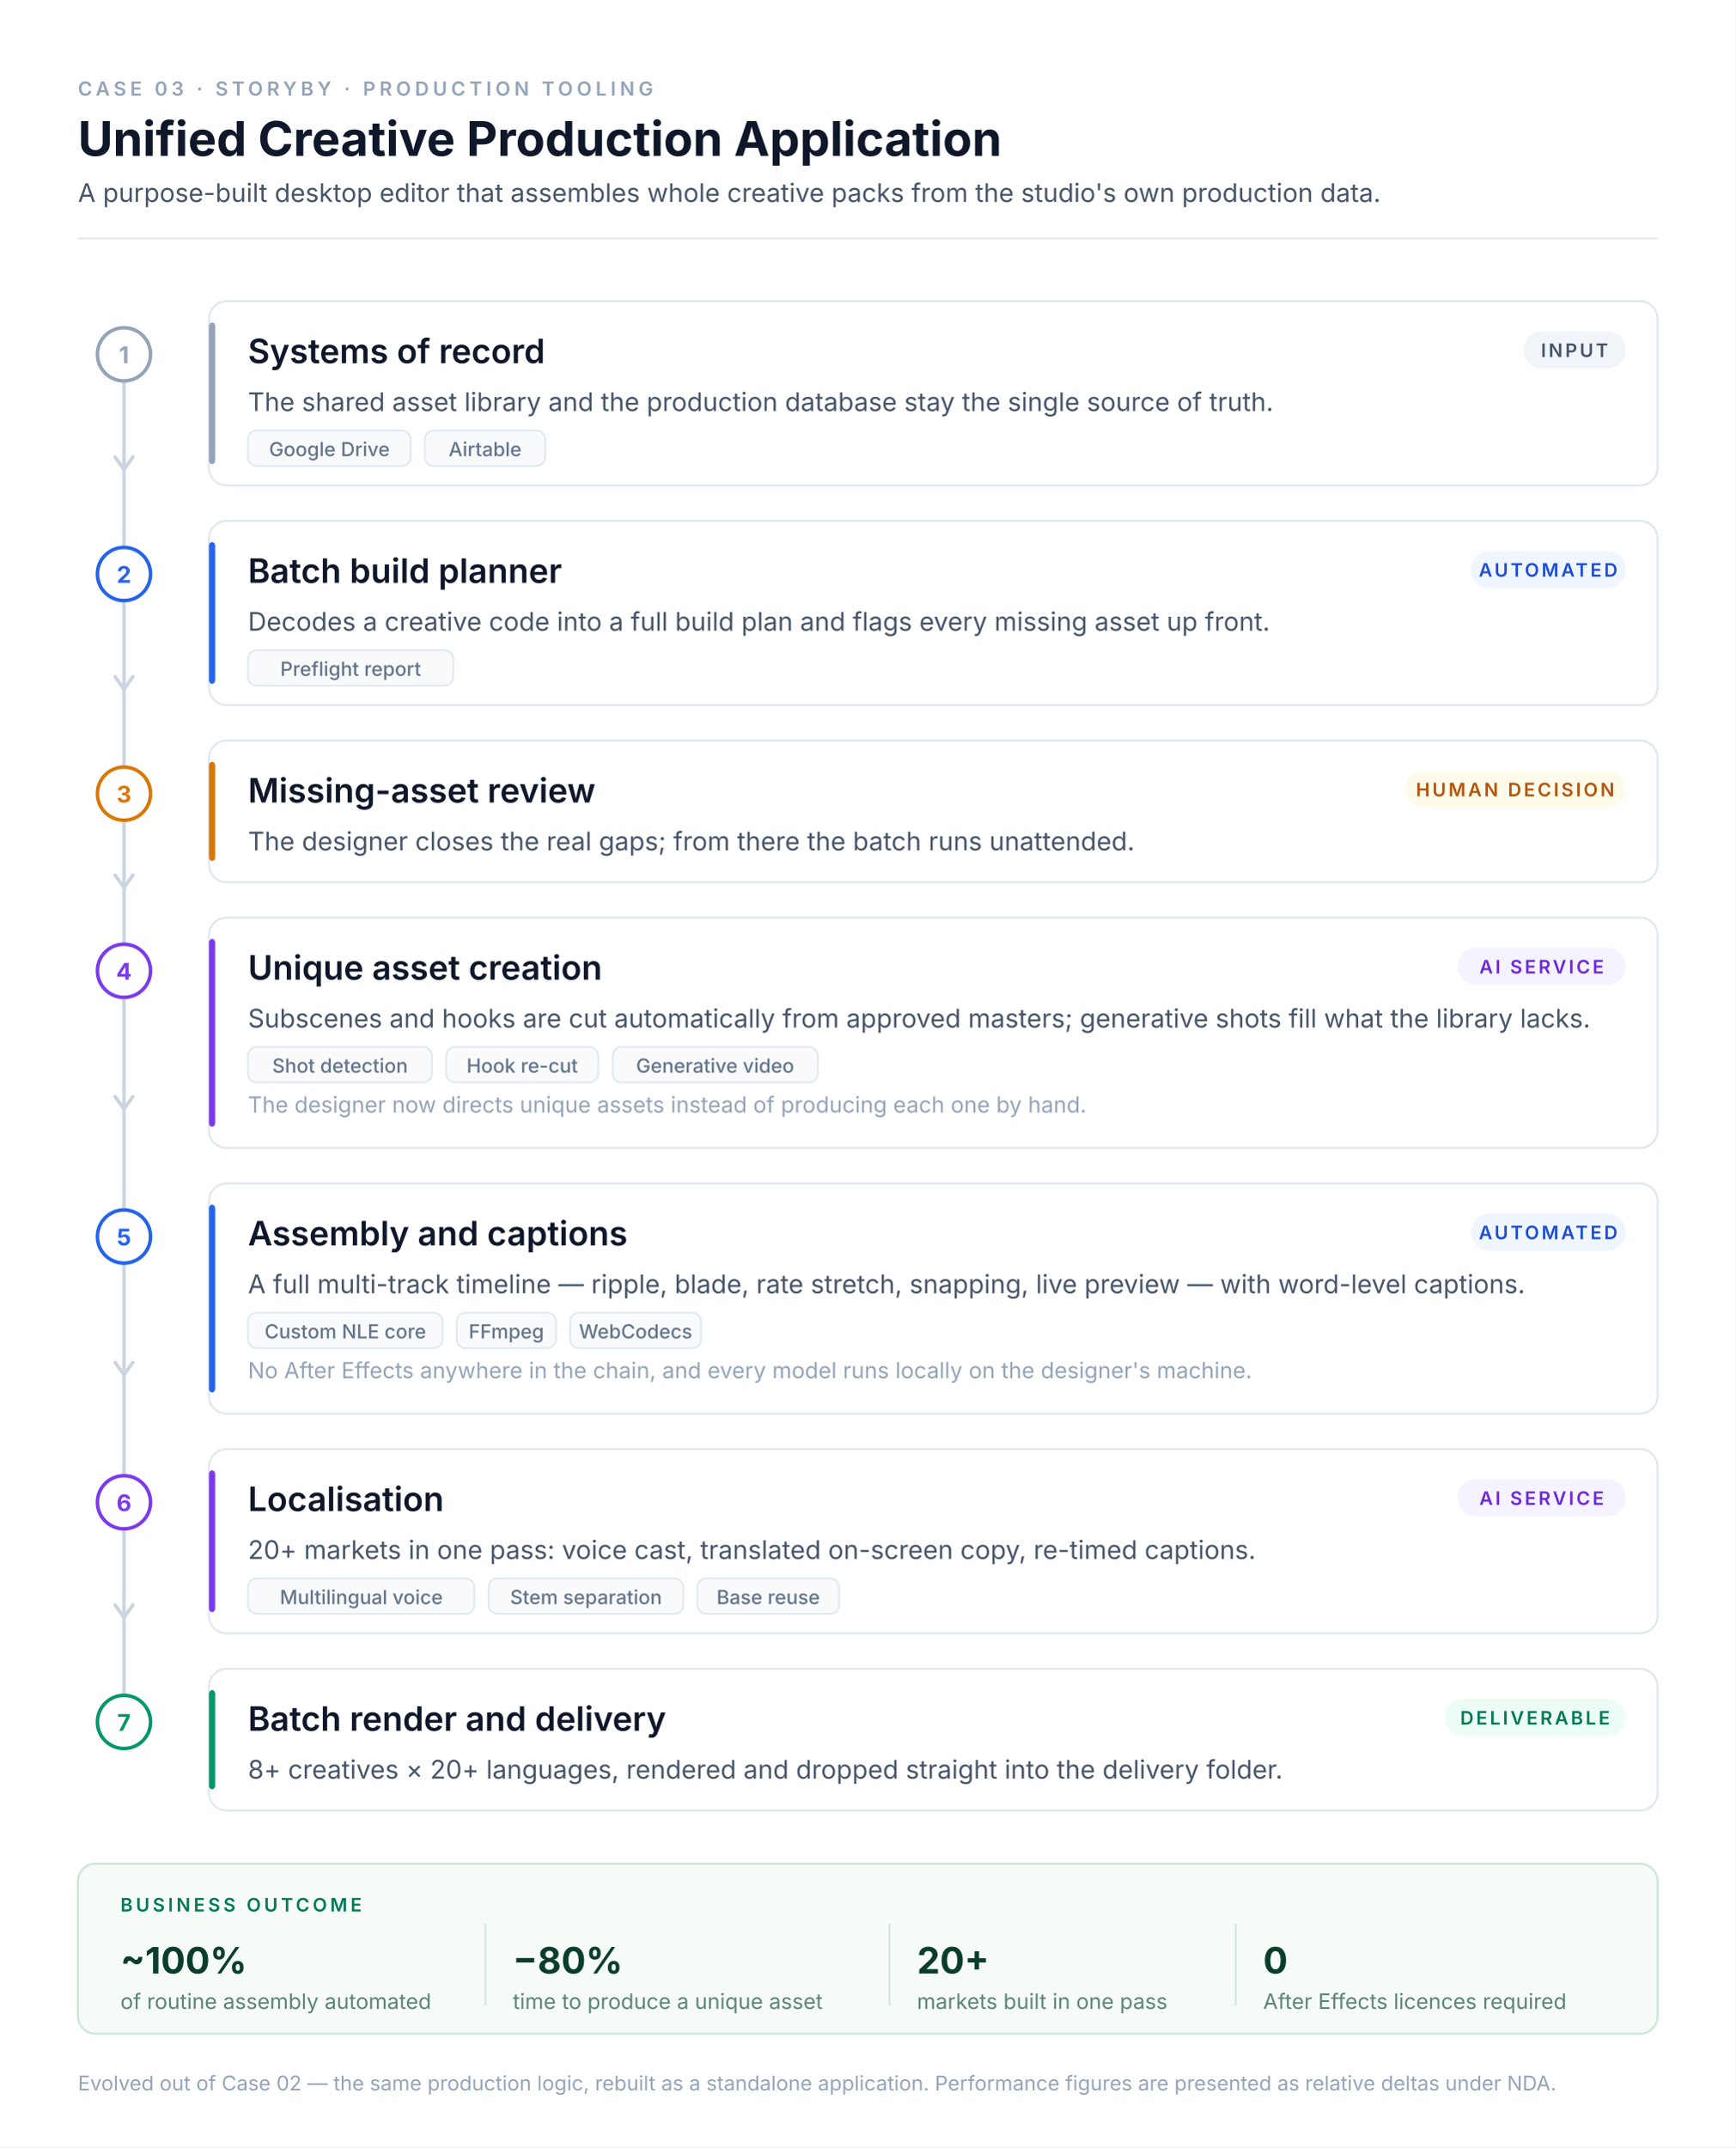
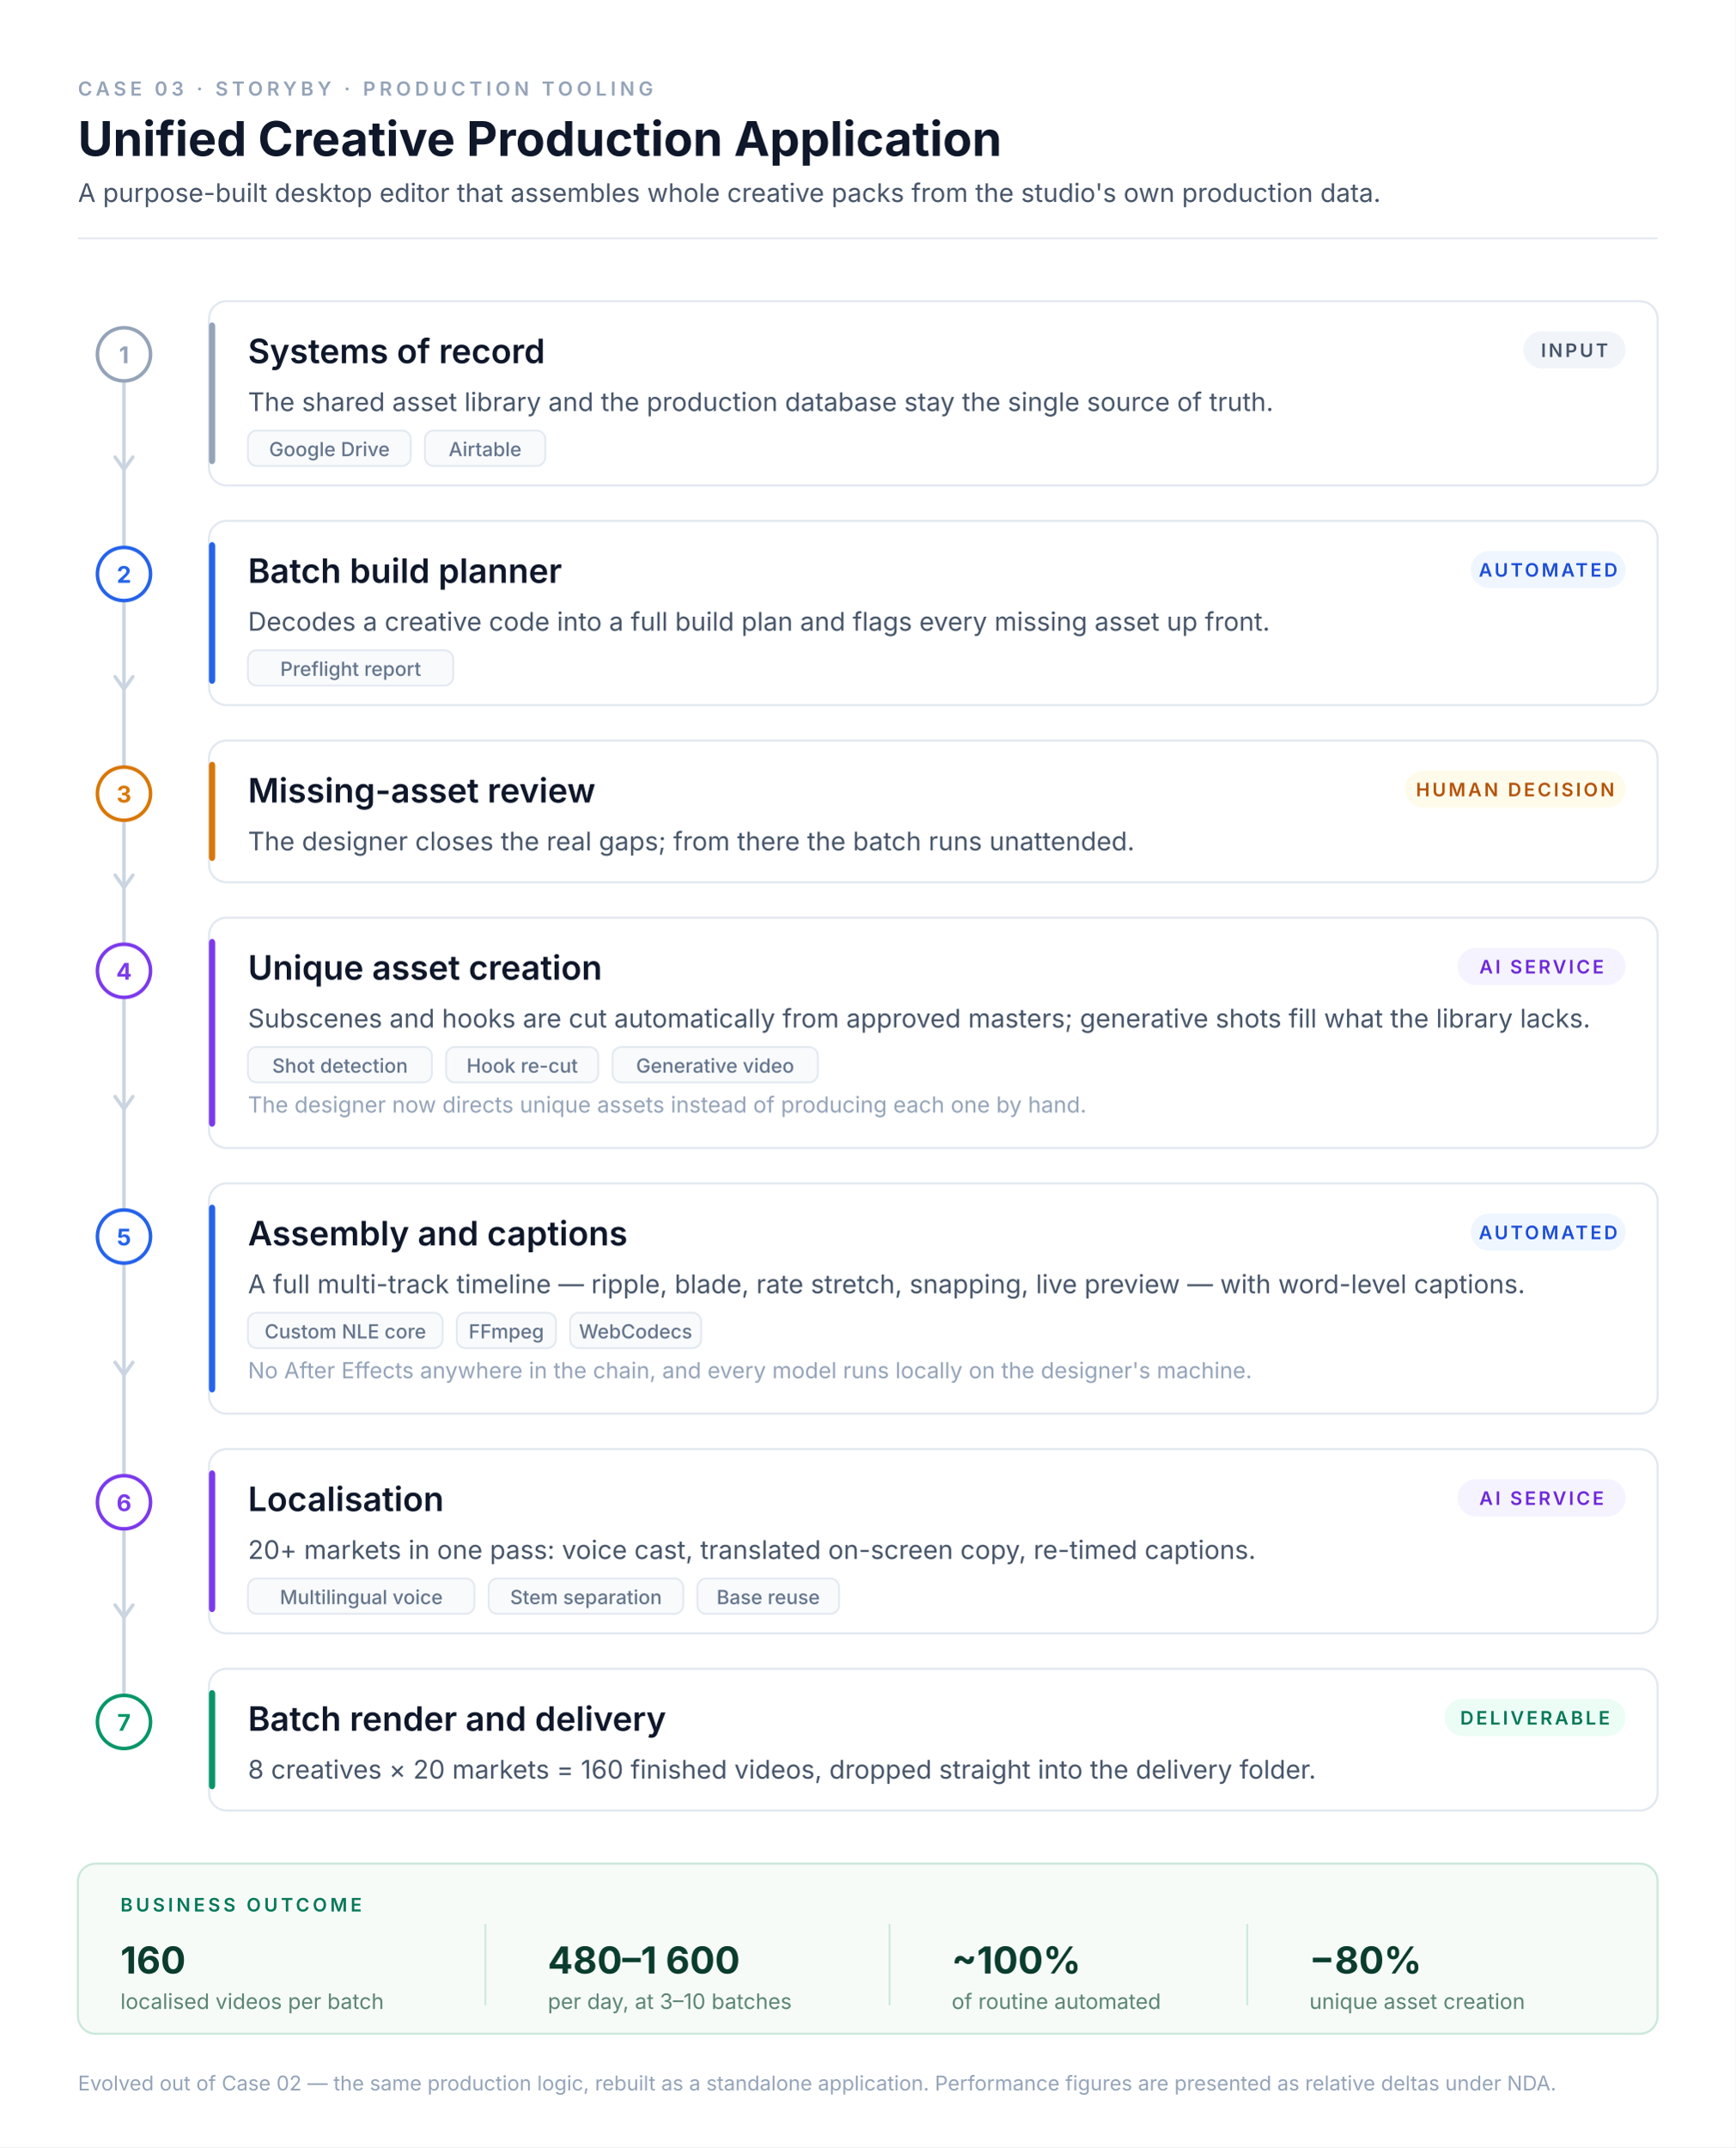
<svg xmlns="http://www.w3.org/2000/svg" width="980" height="1212" viewBox="0 0 980 1212">
  <rect width="980" height="1212" fill="#FFFFFF" />
  <path d="M70 200 L70 972" stroke="#CBD5E1" stroke-width="2" fill="none" />
  <path d="M65 258.0 L70 265.0 L75 258.0" fill="none" stroke="#CBD5E1" stroke-width="2" stroke-linecap="round" stroke-linejoin="round" />
  <path d="M65 382.0 L70 389.0 L75 382.0" fill="none" stroke="#CBD5E1" stroke-width="2" stroke-linecap="round" stroke-linejoin="round" />
  <path d="M65 494.0 L70 501.0 L75 494.0" fill="none" stroke="#CBD5E1" stroke-width="2" stroke-linecap="round" stroke-linejoin="round" />
  <path d="M65 619.0 L70 626.0 L75 619.0" fill="none" stroke="#CBD5E1" stroke-width="2" stroke-linecap="round" stroke-linejoin="round" />
  <path d="M65 769.0 L70 776.0 L75 769.0" fill="none" stroke="#CBD5E1" stroke-width="2" stroke-linecap="round" stroke-linejoin="round" />
  <path d="M65 906.0 L70 913.0 L75 906.0" fill="none" stroke="#CBD5E1" stroke-width="2" stroke-linecap="round" stroke-linejoin="round" />
  <circle cx="70" cy="200" r="15" fill="#FFFFFF" stroke="#94A3B8" stroke-width="2" />
  <text x="70" y="205" font-family="Inter, Helvetica Neue, Arial, sans-serif" font-size="13" font-weight="700" fill="#94A3B8" text-anchor="middle">1</text>
  <circle cx="70" cy="324" r="15" fill="#FFFFFF" stroke="#2563EB" stroke-width="2" />
  <text x="70" y="329" font-family="Inter, Helvetica Neue, Arial, sans-serif" font-size="13" font-weight="700" fill="#2563EB" text-anchor="middle">2</text>
  <circle cx="70" cy="448" r="15" fill="#FFFFFF" stroke="#D97706" stroke-width="2" />
  <text x="70" y="453" font-family="Inter, Helvetica Neue, Arial, sans-serif" font-size="13" font-weight="700" fill="#D97706" text-anchor="middle">3</text>
  <circle cx="70" cy="548" r="15" fill="#FFFFFF" stroke="#7C3AED" stroke-width="2" />
  <text x="70" y="553" font-family="Inter, Helvetica Neue, Arial, sans-serif" font-size="13" font-weight="700" fill="#7C3AED" text-anchor="middle">4</text>
  <circle cx="70" cy="698" r="15" fill="#FFFFFF" stroke="#2563EB" stroke-width="2" />
  <text x="70" y="703" font-family="Inter, Helvetica Neue, Arial, sans-serif" font-size="13" font-weight="700" fill="#2563EB" text-anchor="middle">5</text>
  <circle cx="70" cy="848" r="15" fill="#FFFFFF" stroke="#7C3AED" stroke-width="2" />
  <text x="70" y="853" font-family="Inter, Helvetica Neue, Arial, sans-serif" font-size="13" font-weight="700" fill="#7C3AED" text-anchor="middle">6</text>
  <circle cx="70" cy="972" r="15" fill="#FFFFFF" stroke="#059669" stroke-width="2" />
  <text x="70" y="977" font-family="Inter, Helvetica Neue, Arial, sans-serif" font-size="13" font-weight="700" fill="#059669" text-anchor="middle">7</text>
  <text x="44.0" y="54.0" font-family="Inter, Helvetica Neue, Arial, sans-serif" font-size="11" font-weight="600" fill="#94A3B8" text-anchor="start" letter-spacing="2.2">CASE 03 · STORYBY · PRODUCTION TOOLING</text>
  <text x="44.0" y="88.0" font-family="Inter, Helvetica Neue, Arial, sans-serif" font-size="27" font-weight="700" fill="#0F172A" text-anchor="start">Unified Creative Production Application</text>
  <text x="44.0" y="114.0" font-family="Inter, Helvetica Neue, Arial, sans-serif" font-size="14.5" font-weight="400" fill="#475569" text-anchor="start">A purpose-built desktop editor that assembles whole creative packs from the studio's own production data.</text>
  <rect x="44.0" y="134.0" width="892.0" height="1.0" rx="0" fill="#E2E8F0" stroke="none" stroke-width="1" />
  <rect x="118.0" y="170.0" width="818.0" height="104.0" rx="10" fill="#FFFFFF" stroke="#E2E8F0" stroke-width="1.2" />
  <rect x="118.0" y="182.0" width="3.5" height="80.0" rx="2" fill="#94A3B8" stroke="none" stroke-width="1" />
  <rect x="860.2" y="187.0" width="57.8" height="21.0" rx="10.5" fill="#F1F5F9" stroke="none" stroke-width="1" />
  <text x="889.1" y="201.5" font-family="Inter, Helvetica Neue, Arial, sans-serif" font-size="10.5" font-weight="600" fill="#475569" text-anchor="middle" letter-spacing="1.4">INPUT</text>
  <text x="140.0" y="205.0" font-family="Inter, Helvetica Neue, Arial, sans-serif" font-size="19" font-weight="600" fill="#0F172A" text-anchor="start">Systems of record</text>
  <text x="140.0" y="232.0" font-family="Inter, Helvetica Neue, Arial, sans-serif" font-size="14.5" font-weight="400" fill="#475569" text-anchor="start">The shared asset library and the production database stay the single source of truth.</text>
  <rect x="140.0" y="243.0" width="91.9" height="20.0" rx="5" fill="#F8FAFC" stroke="#E2E8F0" stroke-width="1" />
  <text x="186.0" y="257.5" font-family="Inter, Helvetica Neue, Arial, sans-serif" font-size="11" font-weight="500" fill="#64748B" text-anchor="middle">Google Drive</text>
  <rect x="239.9" y="243.0" width="68.0" height="20.0" rx="5" fill="#F8FAFC" stroke="#E2E8F0" stroke-width="1" />
  <text x="273.9" y="257.5" font-family="Inter, Helvetica Neue, Arial, sans-serif" font-size="11" font-weight="500" fill="#64748B" text-anchor="middle">Airtable</text>
  <rect x="118.0" y="294.0" width="818.0" height="104.0" rx="10" fill="#FFFFFF" stroke="#E2E8F0" stroke-width="1.2" />
  <rect x="118.0" y="306.0" width="3.5" height="80.0" rx="2" fill="#2563EB" stroke="none" stroke-width="1" />
  <rect x="830.5" y="311.0" width="87.5" height="21.0" rx="10.5" fill="#EFF6FF" stroke="none" stroke-width="1" />
  <text x="874.2" y="325.5" font-family="Inter, Helvetica Neue, Arial, sans-serif" font-size="10.5" font-weight="600" fill="#1D4ED8" text-anchor="middle" letter-spacing="1.4">AUTOMATED</text>
  <text x="140.0" y="329.0" font-family="Inter, Helvetica Neue, Arial, sans-serif" font-size="19" font-weight="600" fill="#0F172A" text-anchor="start">Batch build planner</text>
  <text x="140.0" y="356.0" font-family="Inter, Helvetica Neue, Arial, sans-serif" font-size="14.5" font-weight="400" fill="#475569" text-anchor="start">Decodes a creative code into a full build plan and flags every missing asset up front.</text>
  <rect x="140.0" y="367.0" width="115.9" height="20.0" rx="5" fill="#F8FAFC" stroke="#E2E8F0" stroke-width="1" />
  <text x="198.0" y="381.5" font-family="Inter, Helvetica Neue, Arial, sans-serif" font-size="11" font-weight="500" fill="#64748B" text-anchor="middle">Preflight report</text>
  <rect x="118.0" y="418.0" width="818.0" height="80.0" rx="10" fill="#FFFFFF" stroke="#E2E8F0" stroke-width="1.2" />
  <rect x="118.0" y="430.0" width="3.5" height="56.0" rx="2" fill="#D97706" stroke="none" stroke-width="1" />
  <rect x="793.3" y="435.0" width="124.7" height="21.0" rx="10.5" fill="#FFFBEB" stroke="none" stroke-width="1" />
  <text x="855.6" y="449.5" font-family="Inter, Helvetica Neue, Arial, sans-serif" font-size="10.5" font-weight="600" fill="#B45309" text-anchor="middle" letter-spacing="1.4">HUMAN DECISION</text>
  <text x="140.0" y="453.0" font-family="Inter, Helvetica Neue, Arial, sans-serif" font-size="19" font-weight="600" fill="#0F172A" text-anchor="start">Missing-asset review</text>
  <text x="140.0" y="480.0" font-family="Inter, Helvetica Neue, Arial, sans-serif" font-size="14.5" font-weight="400" fill="#475569" text-anchor="start">The designer closes the real gaps; from there the batch runs unattended.</text>
  <rect x="118.0" y="518.0" width="818.0" height="130.0" rx="10" fill="#FFFFFF" stroke="#E2E8F0" stroke-width="1.2" />
  <rect x="118.0" y="530.0" width="3.5" height="106.0" rx="2" fill="#7C3AED" stroke="none" stroke-width="1" />
  <rect x="823.0" y="535.0" width="95.0" height="21.0" rx="10.5" fill="#F5F3FF" stroke="none" stroke-width="1" />
  <text x="870.5" y="549.5" font-family="Inter, Helvetica Neue, Arial, sans-serif" font-size="10.5" font-weight="600" fill="#6D28D9" text-anchor="middle" letter-spacing="1.4">AI SERVICE</text>
  <text x="140.0" y="553.0" font-family="Inter, Helvetica Neue, Arial, sans-serif" font-size="19" font-weight="600" fill="#0F172A" text-anchor="start">Unique asset creation</text>
  <text x="140.0" y="580.0" font-family="Inter, Helvetica Neue, Arial, sans-serif" font-size="14.5" font-weight="400" fill="#475569" text-anchor="start">Subscenes and hooks are cut automatically from approved masters; generative shots fill what the library lacks.</text>
  <rect x="140.0" y="591.0" width="103.9" height="20.0" rx="5" fill="#F8FAFC" stroke="#E2E8F0" stroke-width="1" />
  <text x="192.0" y="605.5" font-family="Inter, Helvetica Neue, Arial, sans-serif" font-size="11" font-weight="500" fill="#64748B" text-anchor="middle">Shot detection</text>
  <rect x="251.9" y="591.0" width="85.9" height="20.0" rx="5" fill="#F8FAFC" stroke="#E2E8F0" stroke-width="1" />
  <text x="294.9" y="605.5" font-family="Inter, Helvetica Neue, Arial, sans-serif" font-size="11" font-weight="500" fill="#64748B" text-anchor="middle">Hook re-cut</text>
  <rect x="345.9" y="591.0" width="115.9" height="20.0" rx="5" fill="#F8FAFC" stroke="#E2E8F0" stroke-width="1" />
  <text x="403.8" y="605.5" font-family="Inter, Helvetica Neue, Arial, sans-serif" font-size="11" font-weight="500" fill="#64748B" text-anchor="middle">Generative video</text>
  <text x="140.0" y="628.0" font-family="Inter, Helvetica Neue, Arial, sans-serif" font-size="12.5" font-weight="400" fill="#94A3B8" text-anchor="start">The designer now directs unique assets instead of producing each one by hand.</text>
  <rect x="118.0" y="668.0" width="818.0" height="130.0" rx="10" fill="#FFFFFF" stroke="#E2E8F0" stroke-width="1.2" />
  <rect x="118.0" y="680.0" width="3.5" height="106.0" rx="2" fill="#2563EB" stroke="none" stroke-width="1" />
  <rect x="830.5" y="685.0" width="87.5" height="21.0" rx="10.5" fill="#EFF6FF" stroke="none" stroke-width="1" />
  <text x="874.2" y="699.5" font-family="Inter, Helvetica Neue, Arial, sans-serif" font-size="10.5" font-weight="600" fill="#1D4ED8" text-anchor="middle" letter-spacing="1.4">AUTOMATED</text>
  <text x="140.0" y="703.0" font-family="Inter, Helvetica Neue, Arial, sans-serif" font-size="19" font-weight="600" fill="#0F172A" text-anchor="start">Assembly and captions</text>
  <text x="140.0" y="730.0" font-family="Inter, Helvetica Neue, Arial, sans-serif" font-size="14.5" font-weight="400" fill="#475569" text-anchor="start">A full multi-track timeline — ripple, blade, rate stretch, snapping, live preview — with word-level captions.</text>
  <rect x="140.0" y="741.0" width="109.9" height="20.0" rx="5" fill="#F8FAFC" stroke="#E2E8F0" stroke-width="1" />
  <text x="195.0" y="755.5" font-family="Inter, Helvetica Neue, Arial, sans-serif" font-size="11" font-weight="500" fill="#64748B" text-anchor="middle">Custom NLE core</text>
  <rect x="257.9" y="741.0" width="56.0" height="20.0" rx="5" fill="#F8FAFC" stroke="#E2E8F0" stroke-width="1" />
  <text x="285.9" y="755.5" font-family="Inter, Helvetica Neue, Arial, sans-serif" font-size="11" font-weight="500" fill="#64748B" text-anchor="middle">FFmpeg</text>
  <rect x="321.9" y="741.0" width="74.0" height="20.0" rx="5" fill="#F8FAFC" stroke="#E2E8F0" stroke-width="1" />
  <text x="358.9" y="755.5" font-family="Inter, Helvetica Neue, Arial, sans-serif" font-size="11" font-weight="500" fill="#64748B" text-anchor="middle">WebCodecs</text>
  <text x="140.0" y="778.0" font-family="Inter, Helvetica Neue, Arial, sans-serif" font-size="12.5" font-weight="400" fill="#94A3B8" text-anchor="start">No After Effects anywhere in the chain, and every model runs locally on the designer's machine.</text>
  <rect x="118.0" y="818.0" width="818.0" height="104.0" rx="10" fill="#FFFFFF" stroke="#E2E8F0" stroke-width="1.2" />
  <rect x="118.0" y="830.0" width="3.5" height="80.0" rx="2" fill="#7C3AED" stroke="none" stroke-width="1" />
  <rect x="823.0" y="835.0" width="95.0" height="21.0" rx="10.5" fill="#F5F3FF" stroke="none" stroke-width="1" />
  <text x="870.5" y="849.5" font-family="Inter, Helvetica Neue, Arial, sans-serif" font-size="10.5" font-weight="600" fill="#6D28D9" text-anchor="middle" letter-spacing="1.4">AI SERVICE</text>
  <text x="140.0" y="853.0" font-family="Inter, Helvetica Neue, Arial, sans-serif" font-size="19" font-weight="600" fill="#0F172A" text-anchor="start">Localisation</text>
  <text x="140.0" y="880.0" font-family="Inter, Helvetica Neue, Arial, sans-serif" font-size="14.5" font-weight="400" fill="#475569" text-anchor="start">20+ markets in one pass: voice cast, translated on-screen copy, re-timed captions.</text>
  <rect x="140.0" y="891.0" width="127.9" height="20.0" rx="5" fill="#F8FAFC" stroke="#E2E8F0" stroke-width="1" />
  <text x="204.0" y="905.5" font-family="Inter, Helvetica Neue, Arial, sans-serif" font-size="11" font-weight="500" fill="#64748B" text-anchor="middle">Multilingual voice</text>
  <rect x="275.9" y="891.0" width="109.9" height="20.0" rx="5" fill="#F8FAFC" stroke="#E2E8F0" stroke-width="1" />
  <text x="330.9" y="905.5" font-family="Inter, Helvetica Neue, Arial, sans-serif" font-size="11" font-weight="500" fill="#64748B" text-anchor="middle">Stem separation</text>
  <rect x="393.8" y="891.0" width="80.0" height="20.0" rx="5" fill="#F8FAFC" stroke="#E2E8F0" stroke-width="1" />
  <text x="433.8" y="905.5" font-family="Inter, Helvetica Neue, Arial, sans-serif" font-size="11" font-weight="500" fill="#64748B" text-anchor="middle">Base reuse</text>
  <rect x="118.0" y="942.0" width="818.0" height="80.0" rx="10" fill="#FFFFFF" stroke="#E2E8F0" stroke-width="1.2" />
  <rect x="118.0" y="954.0" width="3.5" height="56.0" rx="2" fill="#059669" stroke="none" stroke-width="1" />
  <rect x="815.6" y="959.0" width="102.4" height="21.0" rx="10.5" fill="#ECFDF5" stroke="none" stroke-width="1" />
  <text x="866.8" y="973.5" font-family="Inter, Helvetica Neue, Arial, sans-serif" font-size="10.5" font-weight="600" fill="#047857" text-anchor="middle" letter-spacing="1.4">DELIVERABLE</text>
  <text x="140.0" y="977.0" font-family="Inter, Helvetica Neue, Arial, sans-serif" font-size="19" font-weight="600" fill="#0F172A" text-anchor="start">Batch render and delivery</text>
-   <text x="140.0" y="1004.0" font-family="Inter, Helvetica Neue, Arial, sans-serif" font-size="14.5" font-weight="400" fill="#475569" text-anchor="start">8+ creatives × 20+ languages, rendered and dropped straight into the delivery folder.</text>
+   <text x="140.0" y="1004.0" font-family="Inter, Helvetica Neue, Arial, sans-serif" font-size="14.5" font-weight="400" fill="#475569" text-anchor="start">8 creatives × 20 markets = 160 finished videos, dropped straight into the delivery folder.</text>
  <rect x="44.0" y="1052.0" width="892.0" height="96.0" rx="10" fill="#F6FBF8" stroke="#CBE8DA" stroke-width="1.2" />
  <text x="68.0" y="1079.0" font-family="Inter, Helvetica Neue, Arial, sans-serif" font-size="10.5" font-weight="600" fill="#047857" text-anchor="start" letter-spacing="1.8">BUSINESS OUTCOME</text>
-   <text x="68.0" y="1114.0" font-family="Inter, Helvetica Neue, Arial, sans-serif" font-size="20.55" font-weight="700" fill="#0B3D2E" text-anchor="start">~100%</text>
-   <text x="68.0" y="1134.0" font-family="Inter, Helvetica Neue, Arial, sans-serif" font-size="12" font-weight="400" fill="#5B8474" text-anchor="start">of routine assembly automated</text>
+   <text x="68.0" y="1114.0" font-family="Inter, Helvetica Neue, Arial, sans-serif" font-size="21" font-weight="700" fill="#0B3D2E" text-anchor="start">160</text>
+   <text x="68.0" y="1134.0" font-family="Inter, Helvetica Neue, Arial, sans-serif" font-size="12" font-weight="400" fill="#5B8474" text-anchor="start">localised videos per batch</text>
  <rect x="273.6" y="1086.0" width="1.0" height="46.0" rx="0" fill="#CBE8DA" stroke="none" stroke-width="1" />
-   <text x="289.6" y="1114.0" font-family="Inter, Helvetica Neue, Arial, sans-serif" font-size="20.55" font-weight="700" fill="#0B3D2E" text-anchor="start">−80%</text>
-   <text x="289.6" y="1134.0" font-family="Inter, Helvetica Neue, Arial, sans-serif" font-size="12" font-weight="400" fill="#5B8474" text-anchor="start">time to produce a unique asset</text>
+   <text x="309.3" y="1114.0" font-family="Inter, Helvetica Neue, Arial, sans-serif" font-size="21" font-weight="700" fill="#0B3D2E" text-anchor="start">480–1 600</text>
+   <text x="309.3" y="1134.0" font-family="Inter, Helvetica Neue, Arial, sans-serif" font-size="12" font-weight="400" fill="#5B8474" text-anchor="start">per day, at 3–10 batches</text>
  <rect x="501.8" y="1086.0" width="1.0" height="46.0" rx="0" fill="#CBE8DA" stroke="none" stroke-width="1" />
-   <text x="517.8" y="1114.0" font-family="Inter, Helvetica Neue, Arial, sans-serif" font-size="20.55" font-weight="700" fill="#0B3D2E" text-anchor="start">20+</text>
-   <text x="517.8" y="1134.0" font-family="Inter, Helvetica Neue, Arial, sans-serif" font-size="12" font-weight="400" fill="#5B8474" text-anchor="start">markets built in one pass</text>
-   <rect x="697.3" y="1086.0" width="1.0" height="46.0" rx="0" fill="#CBE8DA" stroke="none" stroke-width="1" />
-   <text x="713.3" y="1114.0" font-family="Inter, Helvetica Neue, Arial, sans-serif" font-size="20.55" font-weight="700" fill="#0B3D2E" text-anchor="start">0</text>
-   <text x="713.3" y="1134.0" font-family="Inter, Helvetica Neue, Arial, sans-serif" font-size="12" font-weight="400" fill="#5B8474" text-anchor="start">After Effects licences required</text>
+   <text x="537.4" y="1114.0" font-family="Inter, Helvetica Neue, Arial, sans-serif" font-size="21" font-weight="700" fill="#0B3D2E" text-anchor="start">~100%</text>
+   <text x="537.4" y="1134.0" font-family="Inter, Helvetica Neue, Arial, sans-serif" font-size="12" font-weight="400" fill="#5B8474" text-anchor="start">of routine automated</text>
+   <rect x="703.8" y="1086.0" width="1.0" height="46.0" rx="0" fill="#CBE8DA" stroke="none" stroke-width="1" />
+   <text x="739.4" y="1114.0" font-family="Inter, Helvetica Neue, Arial, sans-serif" font-size="21" font-weight="700" fill="#0B3D2E" text-anchor="start">−80%</text>
+   <text x="739.4" y="1134.0" font-family="Inter, Helvetica Neue, Arial, sans-serif" font-size="12" font-weight="400" fill="#5B8474" text-anchor="start">unique asset creation</text>
  <text x="44.0" y="1180.0" font-family="Inter, Helvetica Neue, Arial, sans-serif" font-size="11.5" font-weight="400" fill="#94A3B8" text-anchor="start">Evolved out of Case 02 — the same production logic, rebuilt as a standalone application. Performance figures are presented as relative deltas under NDA.</text>
</svg>
